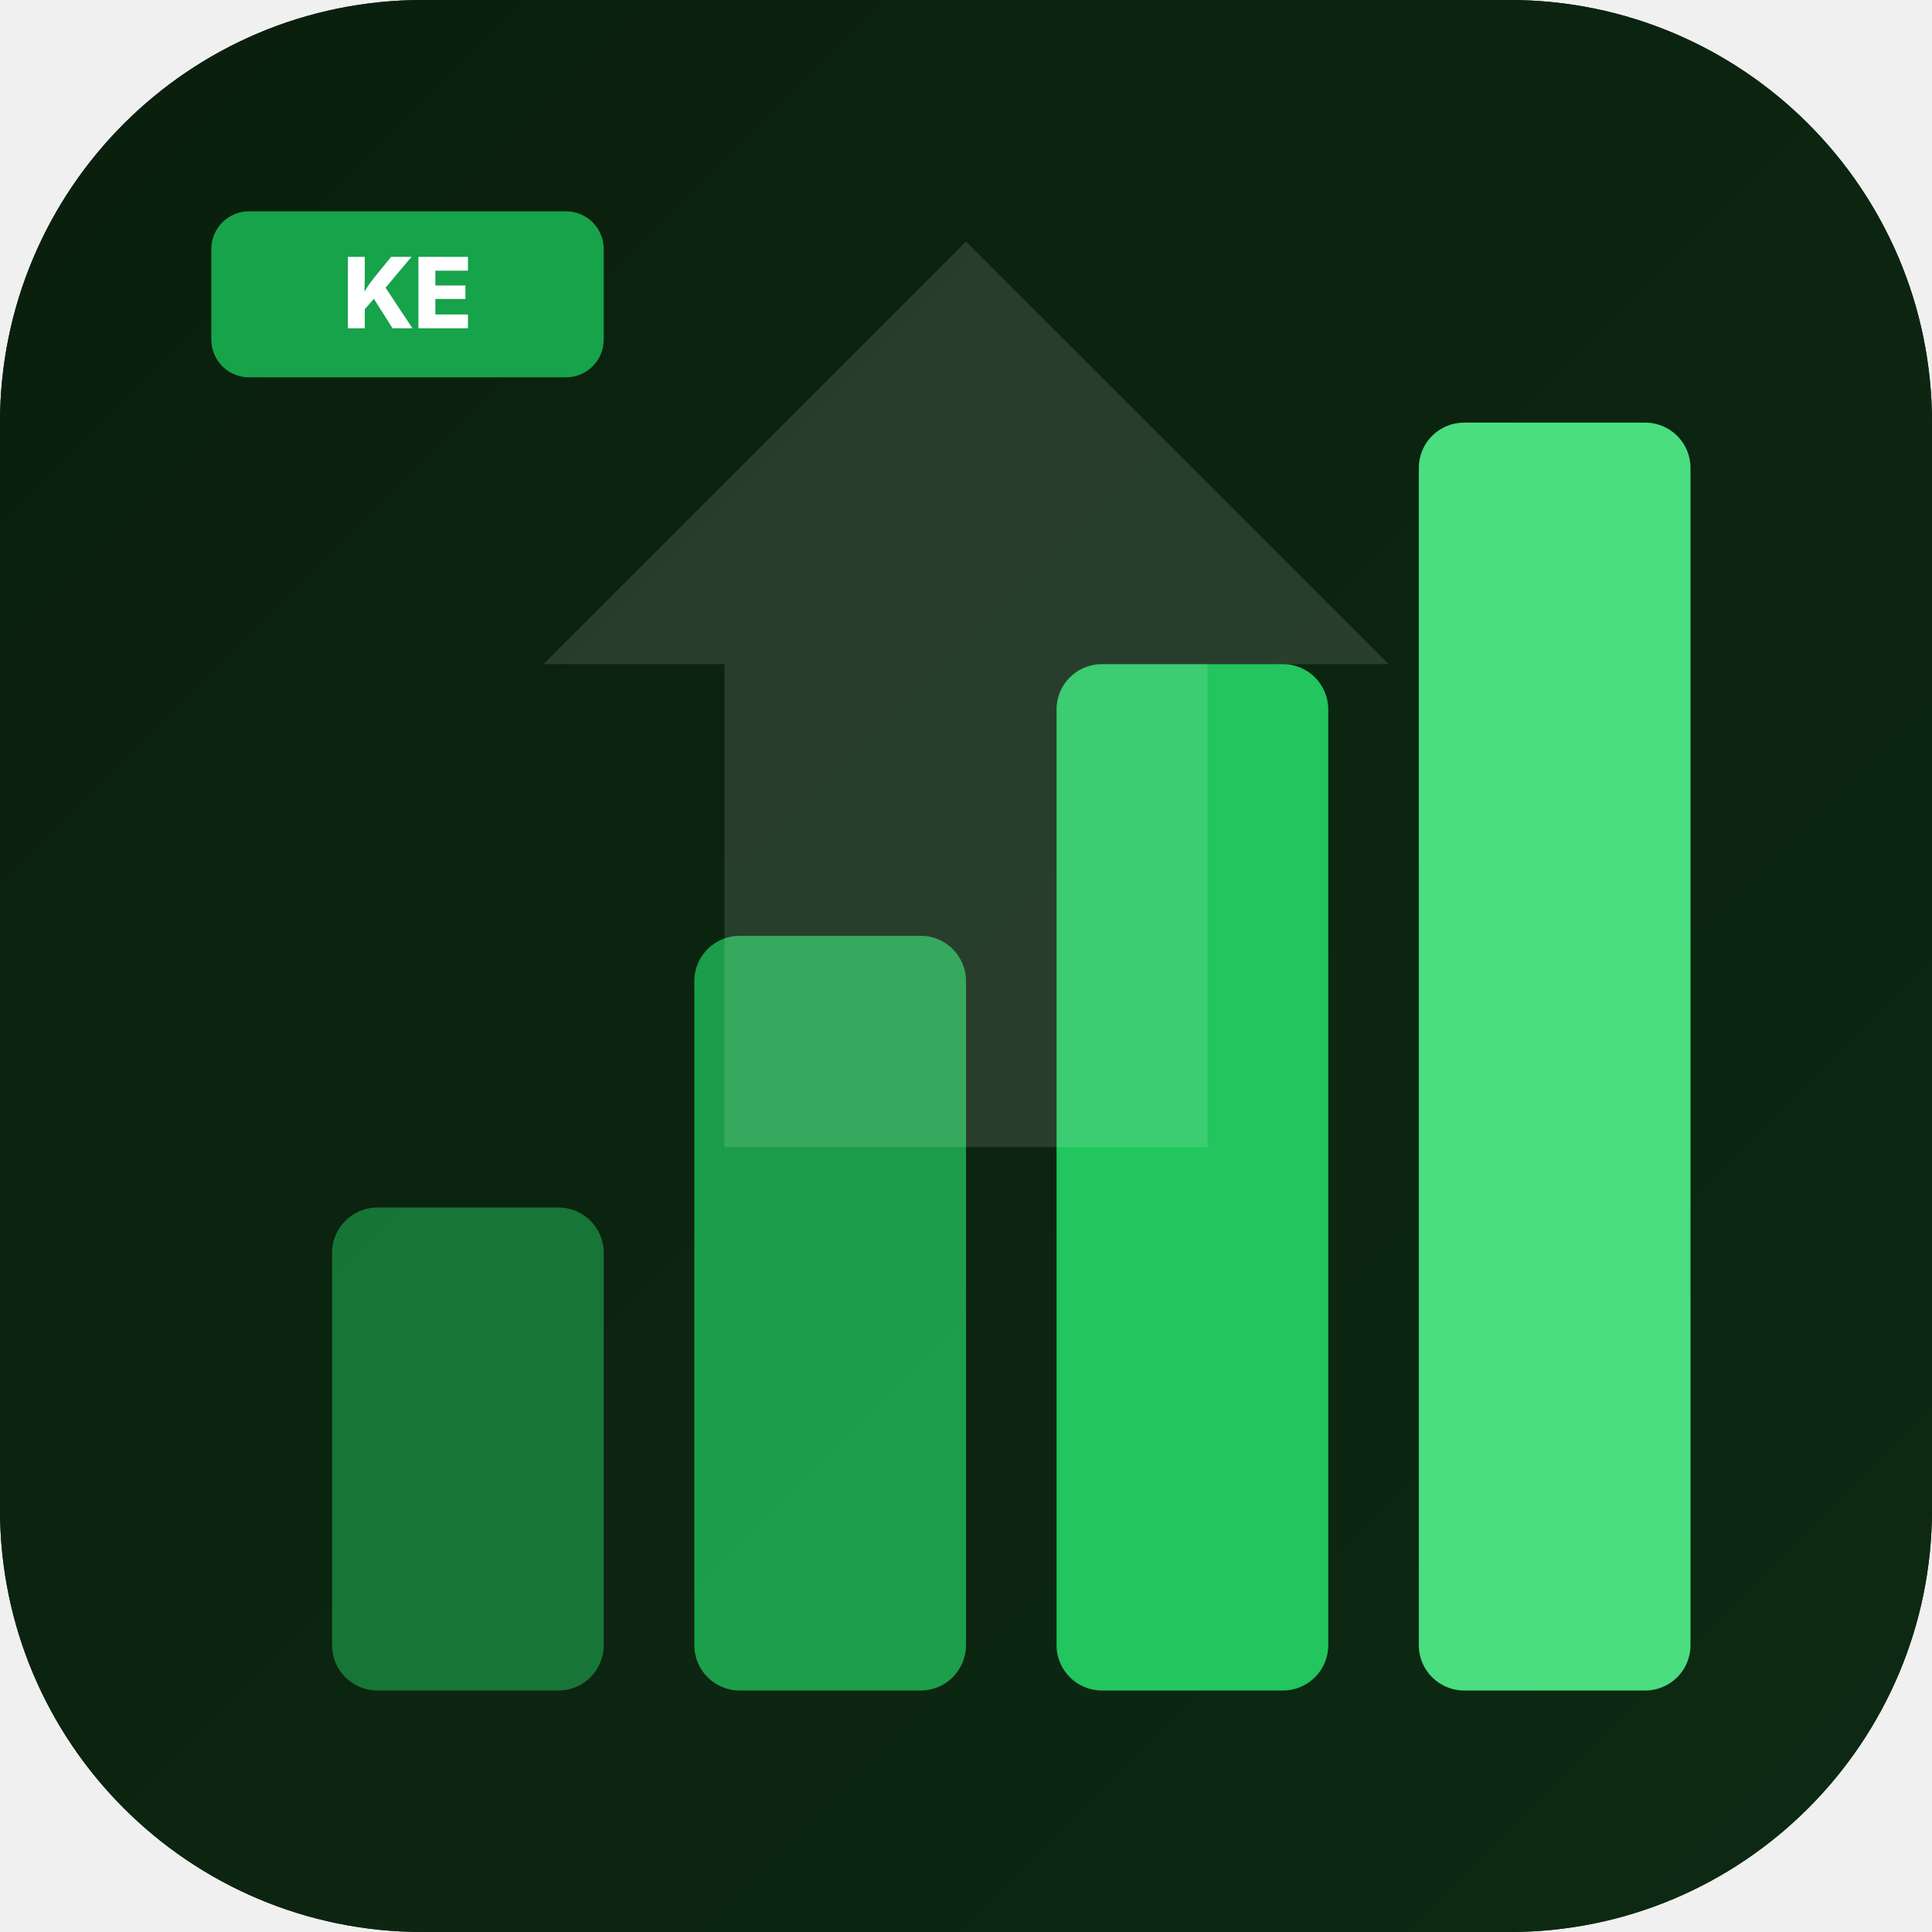
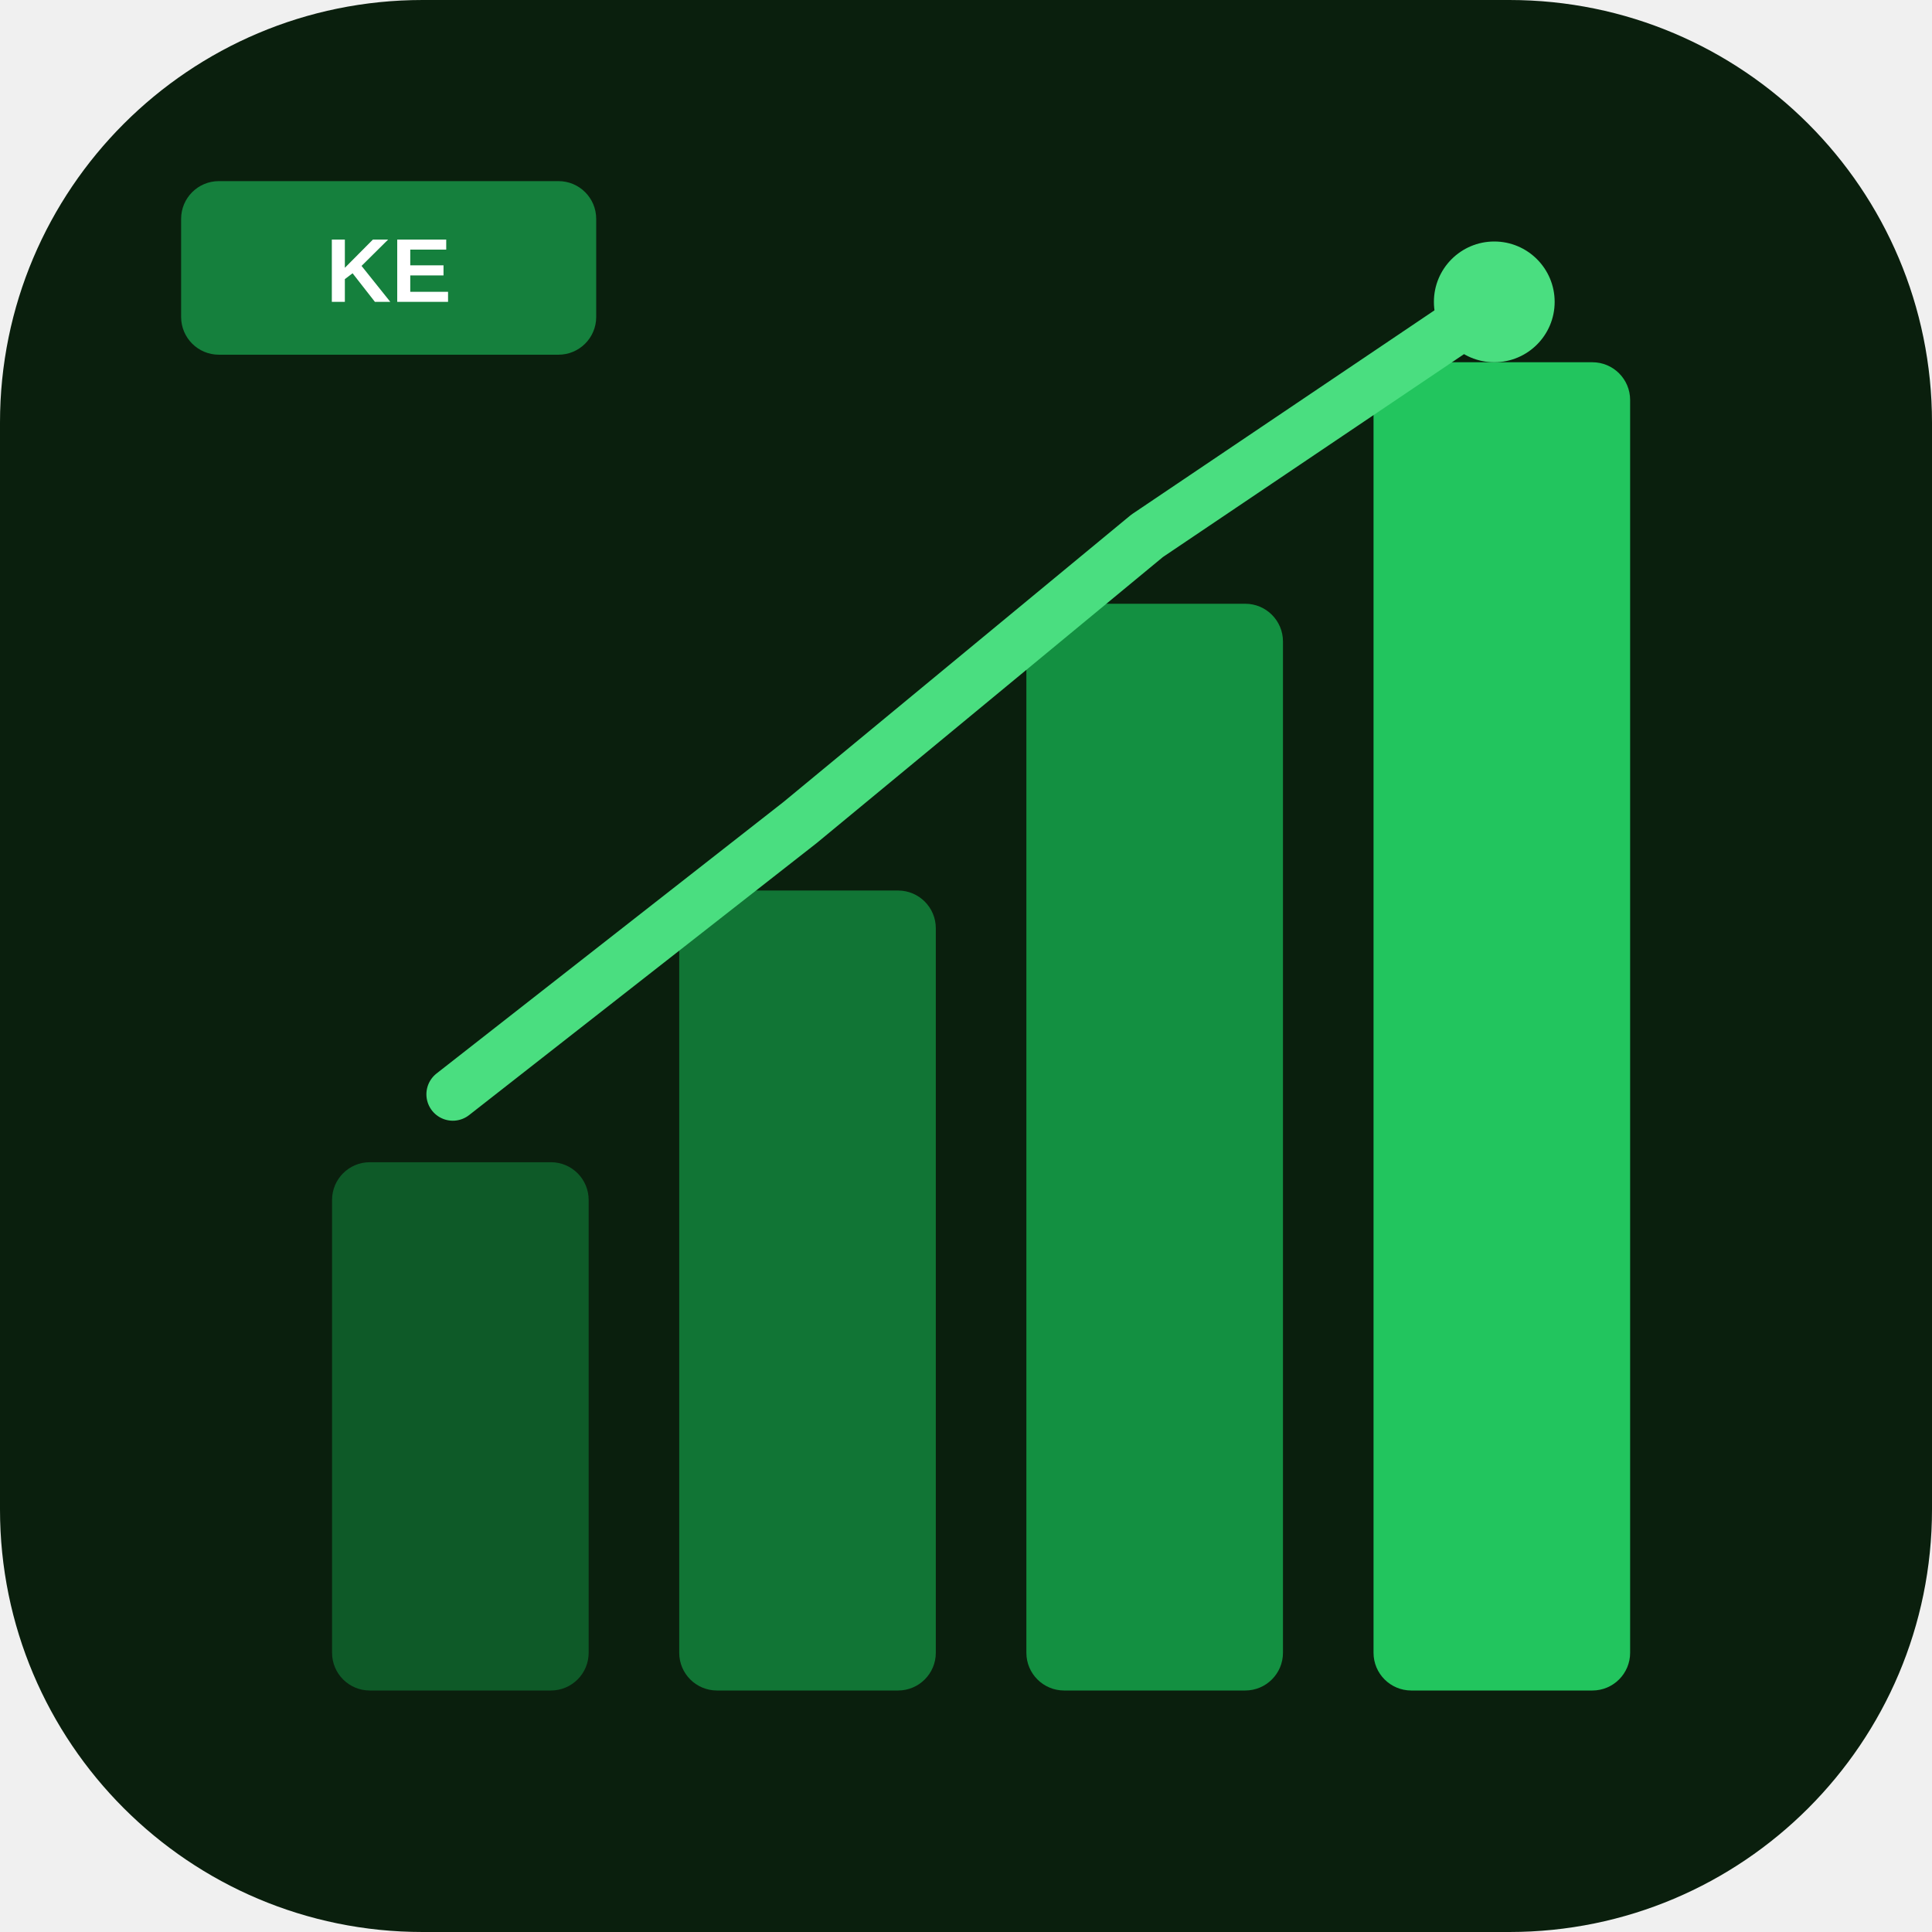
<svg xmlns="http://www.w3.org/2000/svg" width="512" height="512" viewBox="0 0 512 512" fill="none">
-   <rect width="512" height="512" rx="112" fill="#0d2210" />
-   <rect width="512" height="512" rx="112" fill="url(#grad)" />
-   <rect x="88" y="320" width="72" height="128" rx="12" fill="#22c55e" opacity="0.5" />
-   <rect x="184" y="248" width="72" height="200" rx="12" fill="#22c55e" opacity="0.75" />
-   <rect x="280" y="176" width="72" height="272" rx="12" fill="#22c55e" />
-   <rect x="376" y="112" width="72" height="336" rx="12" fill="#4ade80" />
-   <path d="M256 64 L368 176 L320 176 L320 304 L192 304 L192 176 L144 176 Z" fill="white" opacity="0.12" />
-   <rect x="56" y="56" width="104" height="44" rx="10" fill="#16a34a" />
-   <text x="108" y="87" font-family="'Inter', 'Arial', sans-serif" font-size="26" font-weight="800" fill="white" text-anchor="middle" letter-spacing="-0.5">KE</text>
-   <defs>
-     <linearGradient id="grad" x1="0" y1="0" x2="512" y2="512" gradientUnits="userSpaceOnUse">
-       <stop offset="0%" stop-color="#0a1f0d" />
-       <stop offset="100%" stop-color="#0d2a13" />
-     </linearGradient>
-   </defs>
+   <rect width="512" height="512" rx="112" fill="#0a1f0d" />
+   <rect x="88" y="308" width="68" height="140" rx="10" fill="#16a34a" fill-opacity="0.45" />
+   <rect x="180" y="236" width="68" height="212" rx="10" fill="#16a34a" fill-opacity="0.65" />
+   <rect x="272" y="160" width="68" height="288" rx="10" fill="#16a34a" fill-opacity="0.85" />
+   <rect x="364" y="96" width="68" height="352" rx="10" fill="#22c55e" />
+   <polyline points="120,290 212,218 304,142 396,80" stroke="#4ade80" stroke-width="14" stroke-linecap="round" stroke-linejoin="round" fill="none" />
+   <circle cx="396" cy="80" r="16" fill="#4ade80" />
+   <rect x="48" y="48" width="110" height="46" rx="10" fill="#15803d" />
+   <text x="103" y="80" font-family="Arial Black,Arial,sans-serif" font-size="24" font-weight="900" fill="white" text-anchor="middle">KE</text>
</svg>
